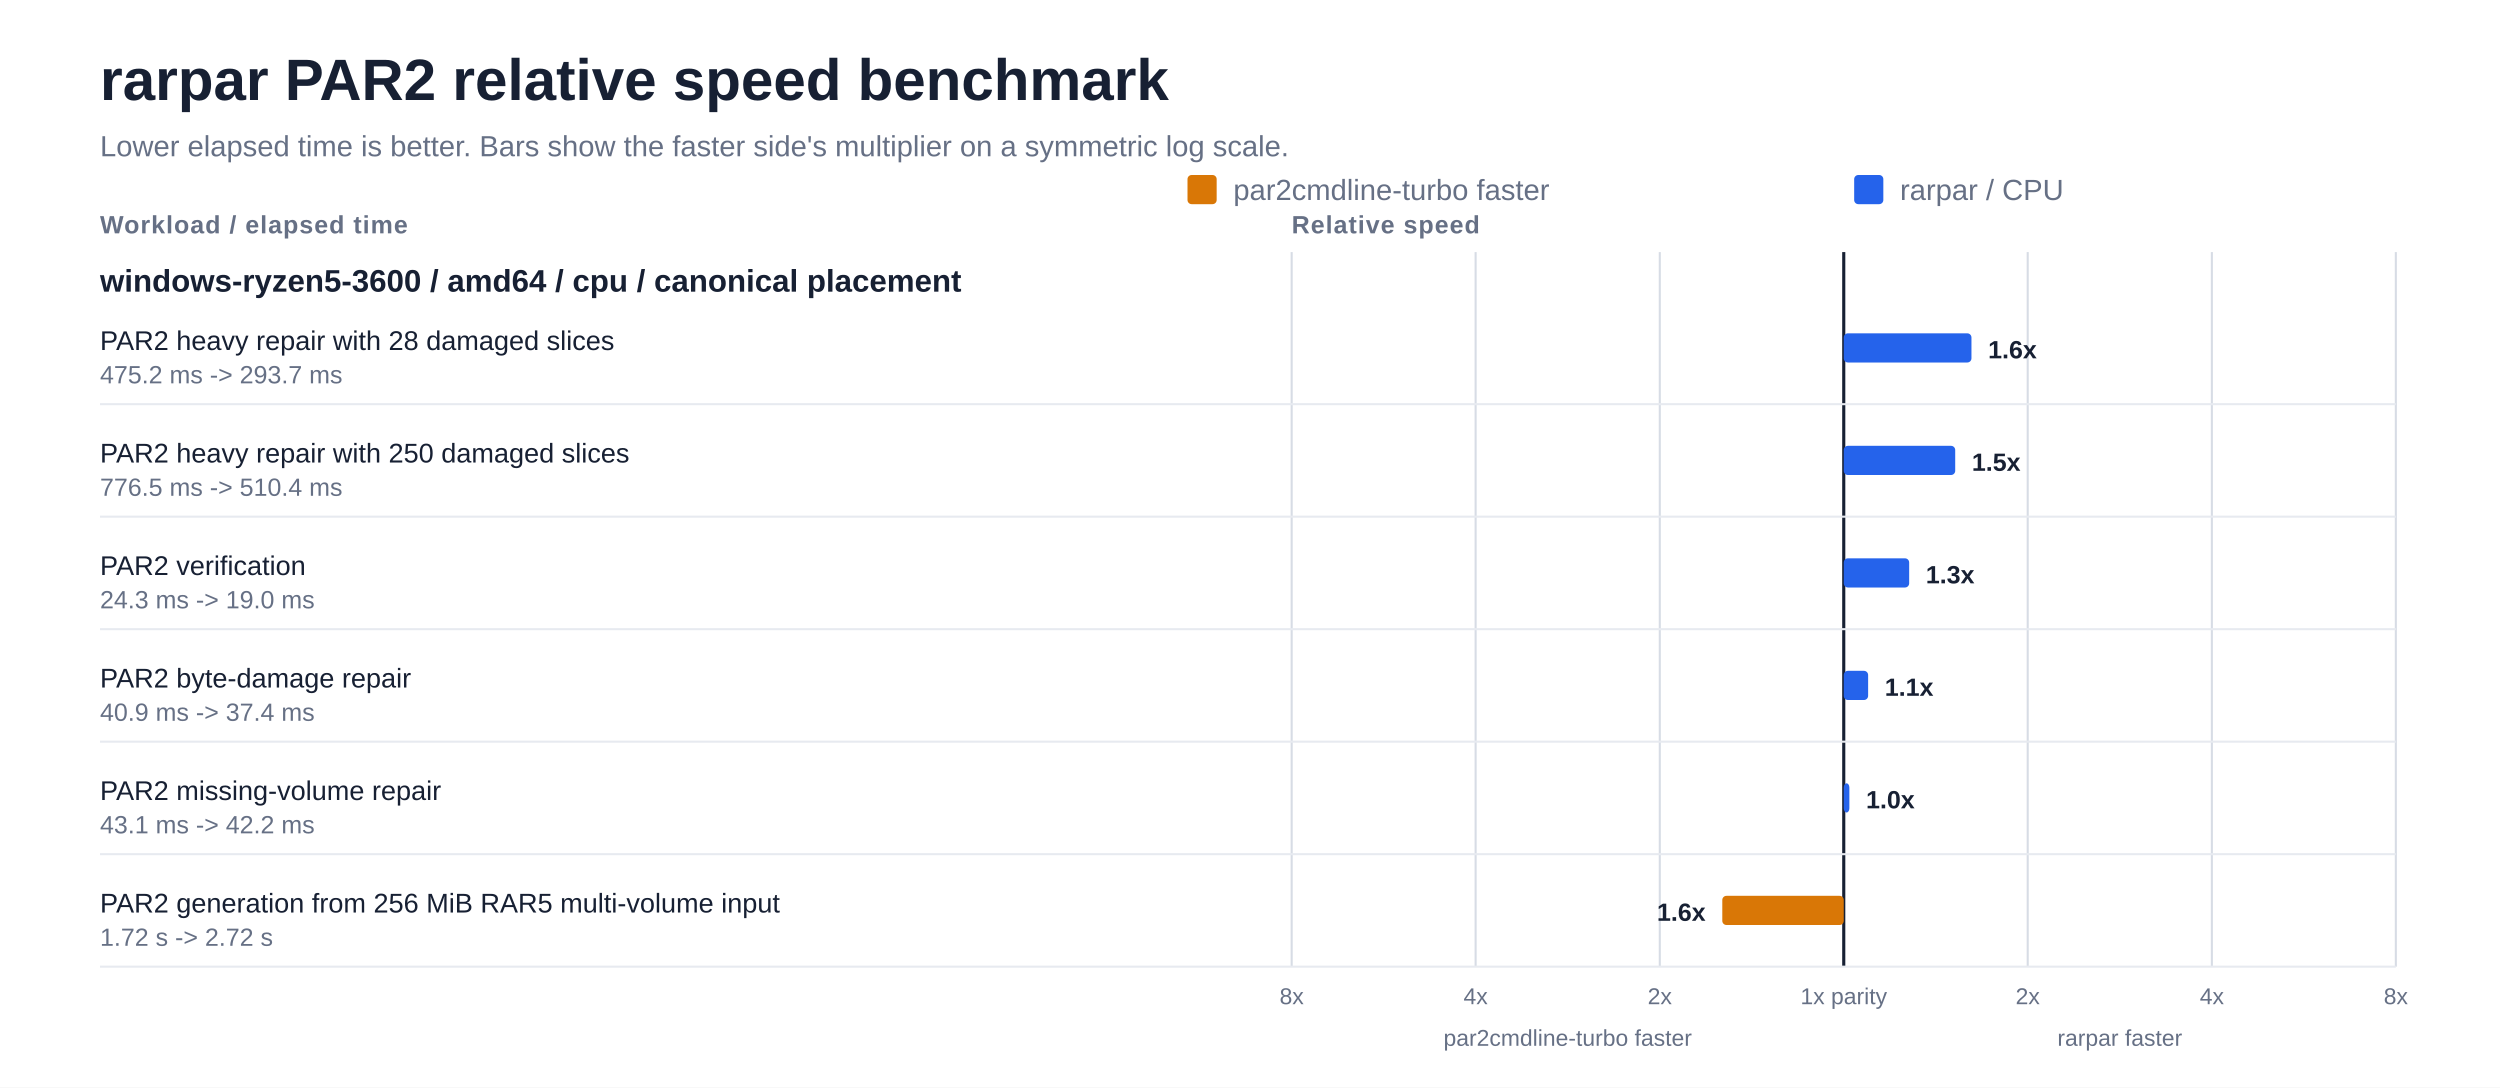
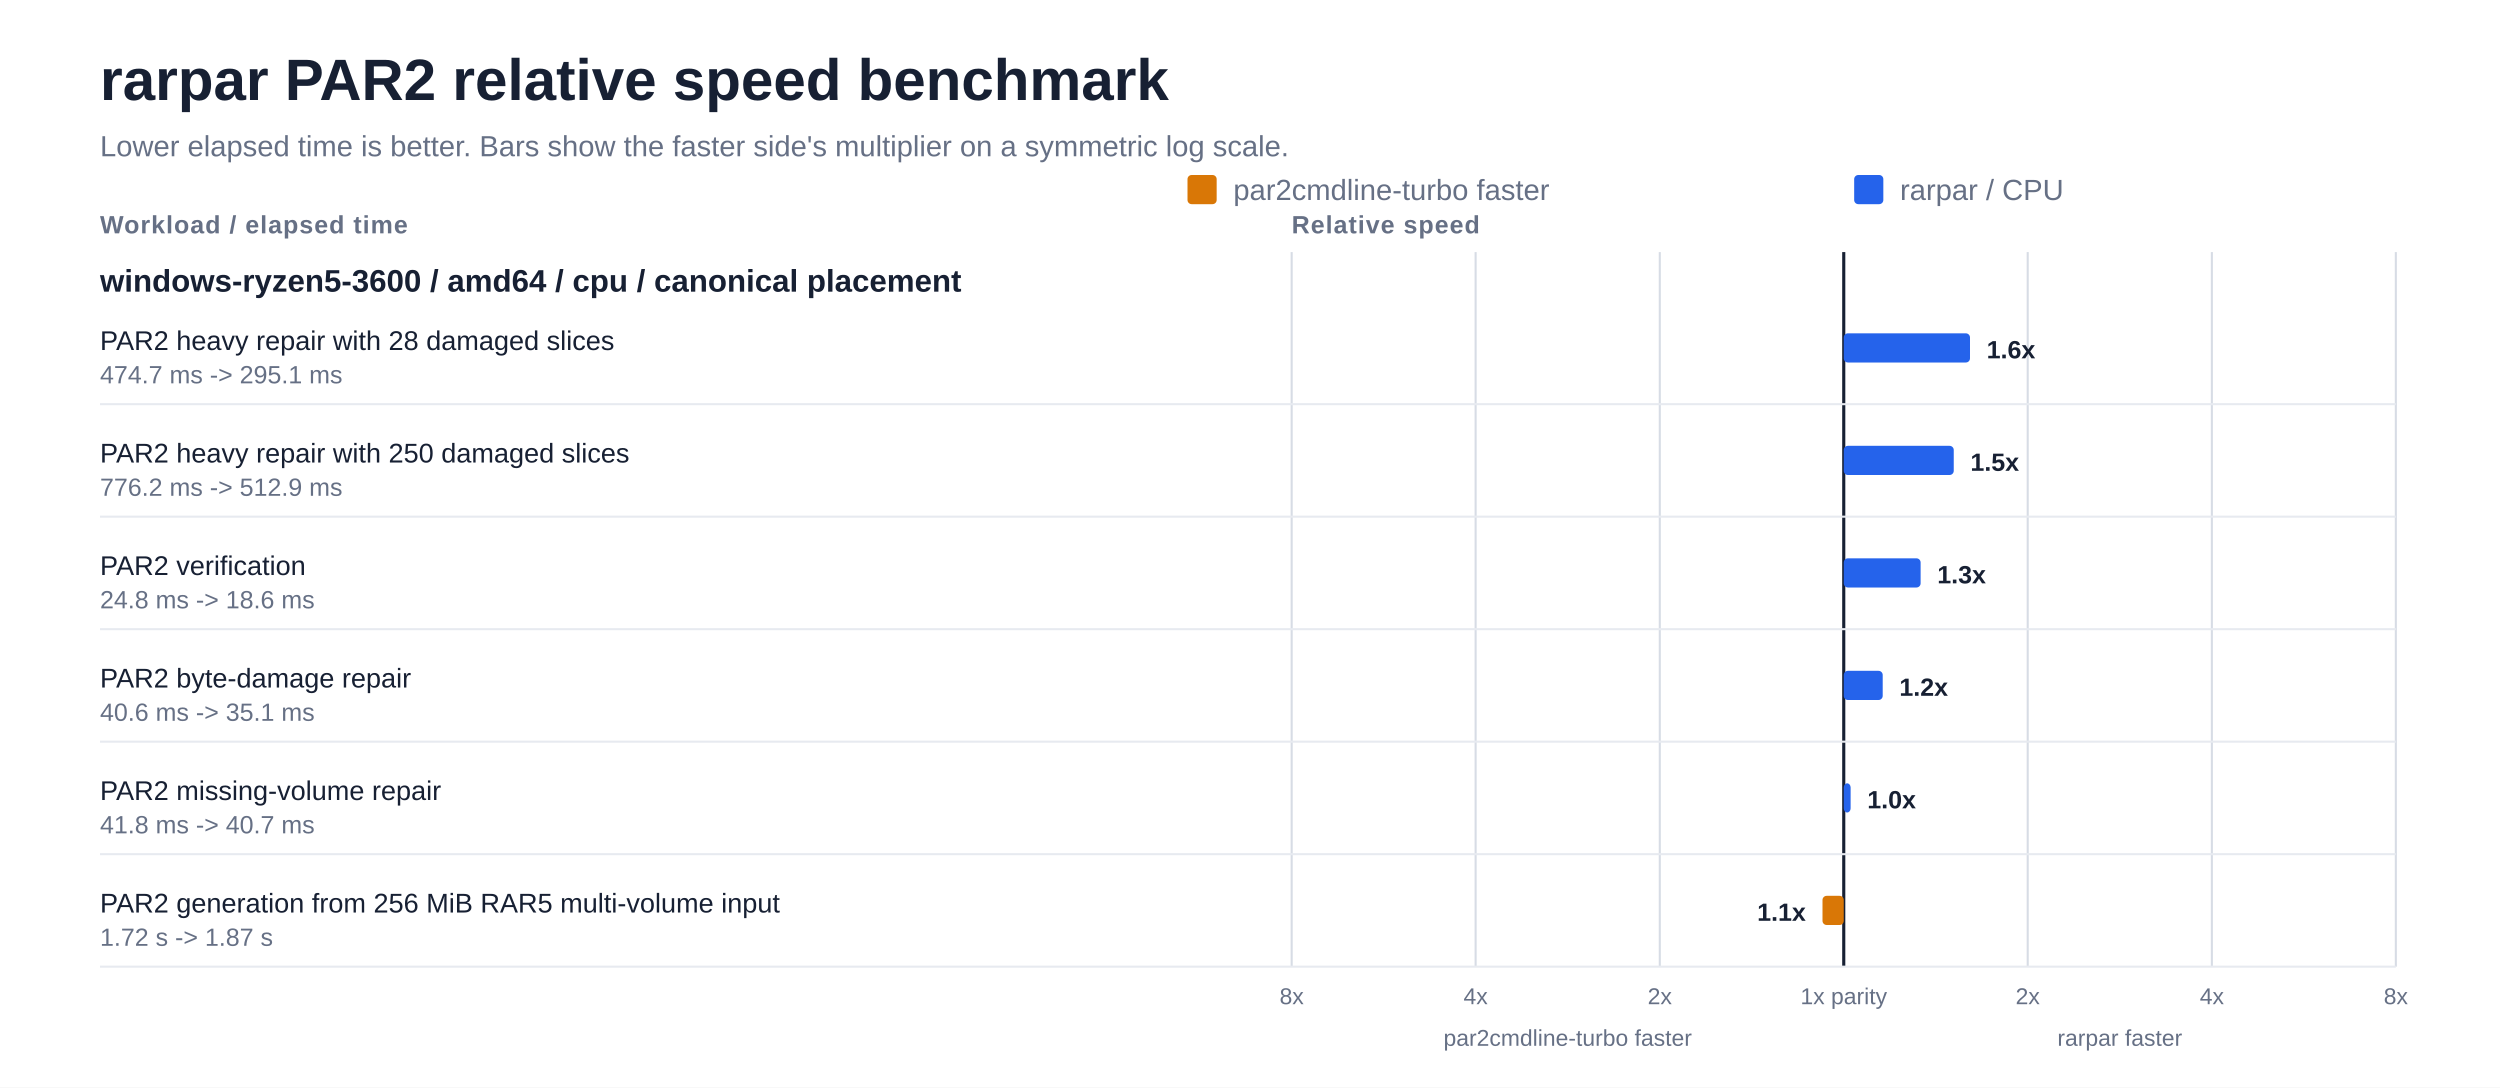
<svg xmlns="http://www.w3.org/2000/svg" width="1200" height="522" viewBox="0 0 1200 522" role="img" aria-labelledby="title desc">
  <style>
    .bg { fill: #ffffff; } text { font-family: Arial, sans-serif; fill: #172033; }
    .title { font-size: 28px; font-weight: 600; } .subtitle { font-size: 14px; fill: #667085; }
    .column { font-size: 12px; font-weight: 600; fill: #667085; letter-spacing: .04em; text-transform: uppercase; }
    .machine { font-size: 15px; font-weight: 600; } .workload { font-size: 13px; font-weight: 500; }
    .timing { font-size: 12px; fill: #667085; } .tick { font-size: 11px; fill: #667085; } .ratio { font-size: 12px; font-weight: 600; }
    .grid { stroke: #d7dce5; stroke-width: 1; } .parity { stroke: #172033; stroke-width: 1.5; } .rule { stroke: #e7eaf0; stroke-width: 1; }
    .cpu { fill: #2563eb; } .gpu { fill: #7c3aed; } .slower { fill: #d97706; }
    @media (prefers-color-scheme: dark) { .bg { fill: #0d1117; } text { fill: #e6edf3; } .subtitle, .column, .timing, .tick { fill: #9ca7b5; } .grid { stroke: #30363d; } .parity { stroke: #e6edf3; } .rule { stroke: #21262d; } .cpu { fill: #58a6ff; } .gpu { fill: #bc8cff; } .slower { fill: #f2a65a; } }
  </style>
  <rect class="bg" width="1200" height="522" />
  <text class="title" x="48" y="48">rarpar PAR2 relative speed benchmark</text>
  <text class="subtitle" x="48" y="75">Lower elapsed time is better. Bars show the faster side's multiplier on a symmetric log scale.</text>
  <g aria-label="Legend">
    <rect class="slower" x="570" y="84" width="14" height="14" rx="2" />
    <text class="subtitle" x="592" y="96">par2cmdline-turbo faster</text>
    <rect class="cpu" x="890" y="84" width="14" height="14" rx="2" />
    <text class="subtitle" x="912" y="96">rarpar / CPU</text>
  </g>
  <text class="column" x="48" y="112">Workload / elapsed time</text>
  <text class="column" x="620" y="112">Relative speed</text>
  <g aria-label="Relative speed axis">
    <line class="grid" x1="620.0" y1="121" x2="620.0" y2="464" />
    <text class="tick" x="620.0" y="482" text-anchor="middle">8x</text>
    <line class="grid" x1="708.3" y1="121" x2="708.3" y2="464" />
    <text class="tick" x="708.3" y="482" text-anchor="middle">4x</text>
    <line class="grid" x1="796.7" y1="121" x2="796.7" y2="464" />
    <text class="tick" x="796.7" y="482" text-anchor="middle">2x</text>
    <line class="parity" x1="885.0" y1="121" x2="885.0" y2="464" />
    <text class="tick" x="885.0" y="482" text-anchor="middle">1x parity</text>
    <line class="grid" x1="973.3" y1="121" x2="973.3" y2="464" />
    <text class="tick" x="973.3" y="482" text-anchor="middle">2x</text>
    <line class="grid" x1="1061.7" y1="121" x2="1061.7" y2="464" />
    <text class="tick" x="1061.7" y="482" text-anchor="middle">4x</text>
    <line class="grid" x1="1150.0" y1="121" x2="1150.0" y2="464" />
    <text class="tick" x="1150.0" y="482" text-anchor="middle">8x</text>
    <text class="tick" x="752.5" y="502" text-anchor="middle">par2cmdline-turbo faster</text>
    <text class="tick" x="1017.5" y="502" text-anchor="middle">rarpar faster</text>
  </g>
  <g aria-label="PAR2 benchmarks">
    <text class="machine" x="48" y="140">windows-ryzen5-3600 / amd64 / cpu / canonical placement</text>
    <text class="workload" x="48" y="168">PAR2 heavy repair with 28 damaged slices</text>
-     <text class="timing" x="48" y="184">475.2 ms -&gt; 293.7 ms</text>
-     <rect class="cpu" x="885.0" y="160" width="61.3" height="14" rx="2" />
-     <text class="ratio" x="954.3" y="172">1.6x</text>
+     <text class="timing" x="48" y="184">474.7 ms -&gt; 295.1 ms</text>
+     <rect class="cpu" x="885.0" y="160" width="60.6" height="14" rx="2" />
+     <text class="ratio" x="953.6" y="172">1.6x</text>
    <line class="rule" x1="48" y1="194" x2="1150" y2="194" />
    <text class="workload" x="48" y="222">PAR2 heavy repair with 250 damaged slices</text>
-     <text class="timing" x="48" y="238">776.5 ms -&gt; 510.4 ms</text>
-     <rect class="cpu" x="885.0" y="214" width="53.5" height="14" rx="2" />
-     <text class="ratio" x="946.5" y="226">1.5x</text>
+     <text class="timing" x="48" y="238">776.2 ms -&gt; 512.9 ms</text>
+     <rect class="cpu" x="885.0" y="214" width="52.8" height="14" rx="2" />
+     <text class="ratio" x="945.8" y="226">1.5x</text>
    <line class="rule" x1="48" y1="248" x2="1150" y2="248" />
    <text class="workload" x="48" y="276">PAR2 verification</text>
-     <text class="timing" x="48" y="292">24.3 ms -&gt; 19.0 ms</text>
-     <rect class="cpu" x="885.0" y="268" width="31.4" height="14" rx="2" />
-     <text class="ratio" x="924.4" y="280">1.3x</text>
+     <text class="timing" x="48" y="292">24.8 ms -&gt; 18.6 ms</text>
+     <rect class="cpu" x="885.0" y="268" width="36.9" height="14" rx="2" />
+     <text class="ratio" x="929.9" y="280">1.3x</text>
    <line class="rule" x1="48" y1="302" x2="1150" y2="302" />
    <text class="workload" x="48" y="330">PAR2 byte-damage repair</text>
-     <text class="timing" x="48" y="346">40.9 ms -&gt; 37.4 ms</text>
-     <rect class="cpu" x="885.0" y="322" width="11.7" height="14" rx="2" />
-     <text class="ratio" x="904.7" y="334">1.1x</text>
+     <text class="timing" x="48" y="346">40.6 ms -&gt; 35.1 ms</text>
+     <rect class="cpu" x="885.0" y="322" width="18.7" height="14" rx="2" />
+     <text class="ratio" x="911.7" y="334">1.2x</text>
    <line class="rule" x1="48" y1="356" x2="1150" y2="356" />
    <text class="workload" x="48" y="384">PAR2 missing-volume repair</text>
-     <text class="timing" x="48" y="400">43.1 ms -&gt; 42.2 ms</text>
-     <rect class="cpu" x="885.0" y="376" width="2.7" height="14" rx="2" />
-     <text class="ratio" x="895.7" y="388">1.0x</text>
+     <text class="timing" x="48" y="400">41.8 ms -&gt; 40.7 ms</text>
+     <rect class="cpu" x="885.0" y="376" width="3.3" height="14" rx="2" />
+     <text class="ratio" x="896.3" y="388">1.0x</text>
    <line class="rule" x1="48" y1="410" x2="1150" y2="410" />
    <text class="workload" x="48" y="438">PAR2 generation from 256 MiB RAR5 multi-volume input</text>
-     <text class="timing" x="48" y="454">1.72 s -&gt; 2.72 s</text>
-     <rect class="slower" x="826.7" y="430" width="58.3" height="14" rx="2" />
-     <text class="ratio" x="818.7" y="442" text-anchor="end">1.6x</text>
+     <text class="timing" x="48" y="454">1.72 s -&gt; 1.87 s</text>
+     <rect class="slower" x="874.8" y="430" width="10.2" height="14" rx="2" />
+     <text class="ratio" x="866.8" y="442" text-anchor="end">1.1x</text>
    <line class="rule" x1="48" y1="464" x2="1150" y2="464" />
  </g>
</svg>
